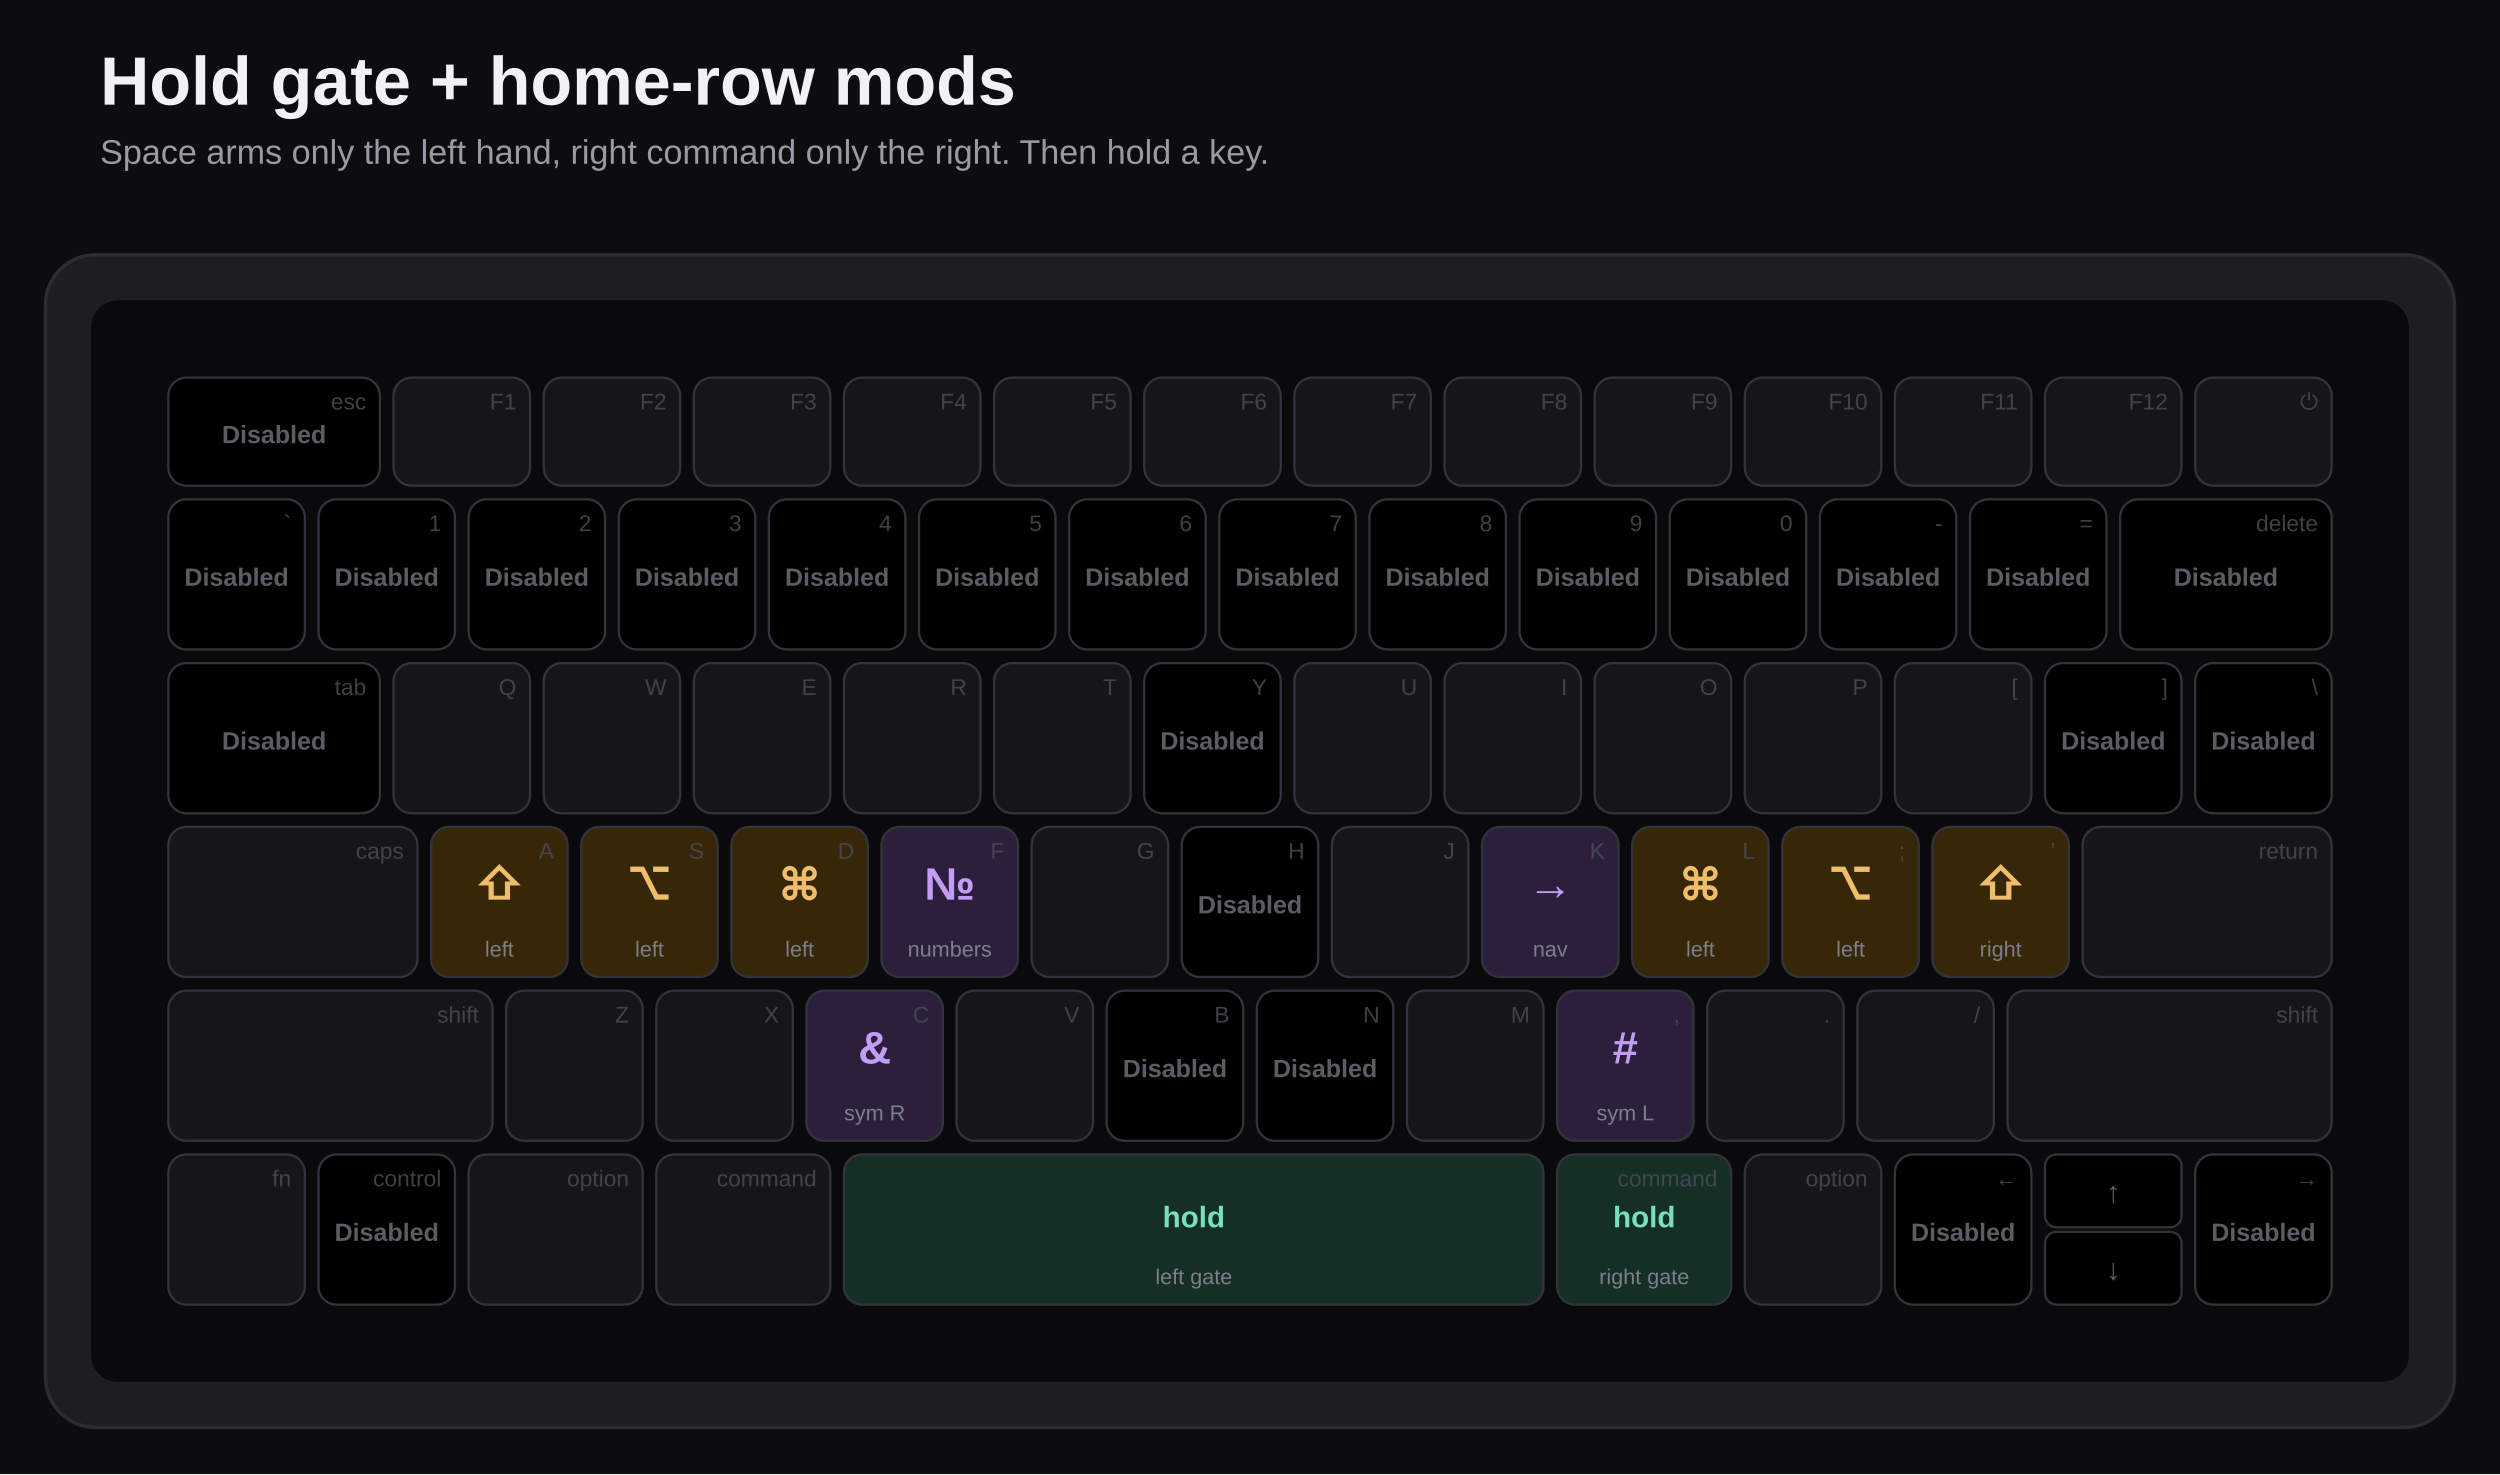
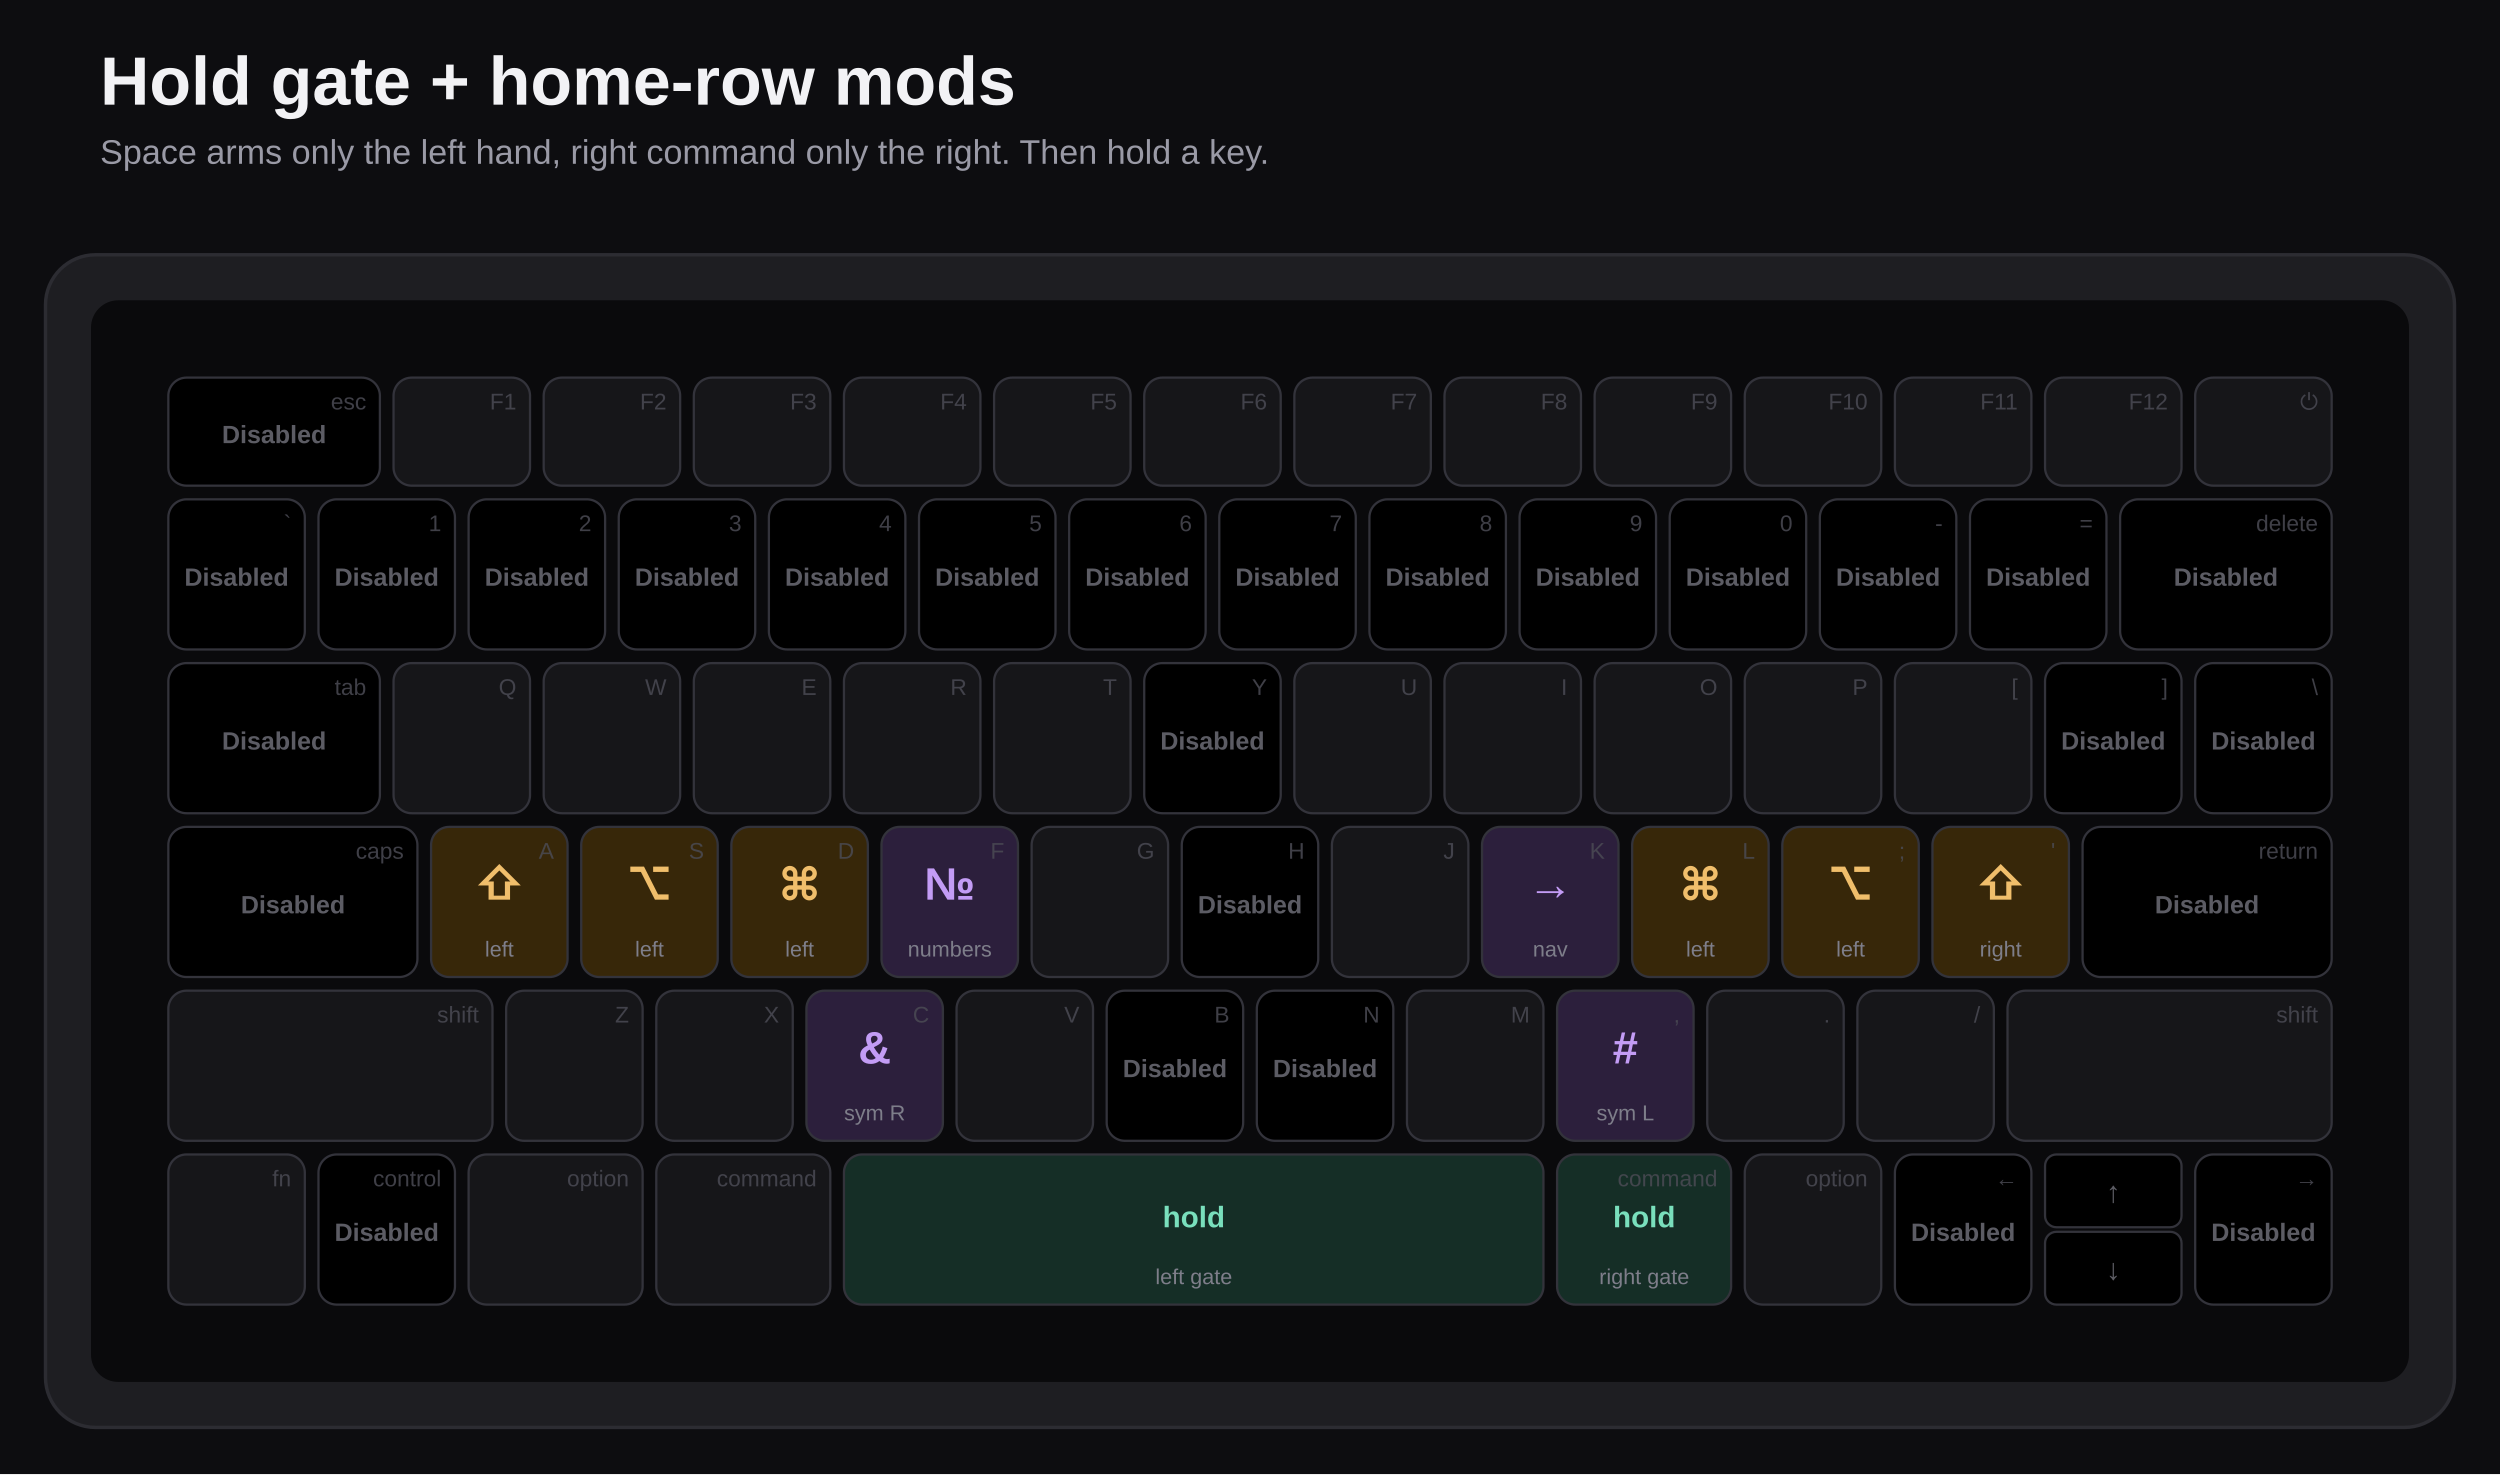
<svg xmlns="http://www.w3.org/2000/svg" width="1099" height="648" viewBox="0 0 1099 648" role="img" aria-label="Hold gate + home-row mods layer of the splitmac">
  <rect width="1099" height="648" fill="#0d0d10" />
  <text x="44.0" y="46.0" fill="#f2f2f5" font-size="30" font-weight="700" text-anchor="start" opacity="1.0" font-family="-apple-system, BlinkMacSystemFont, 'SF Pro Text', 'Helvetica Neue', Arial, sans-serif">Hold gate + home-row mods</text>
  <text x="44.0" y="72.0" fill="#9a9aa6" font-size="15" font-weight="400" text-anchor="start" opacity="1.0" font-family="-apple-system, BlinkMacSystemFont, 'SF Pro Text', 'Helvetica Neue', Arial, sans-serif">Space arms only the left hand, right command only the right. Then hold a key.</text>
  <rect x="20.0" y="112.0" width="1059.0" height="515.5" rx="22" fill="#1e1e22" stroke="#2c2c32" stroke-width="1.5" />
  <rect x="40.0" y="132.0" width="1019.0" height="475.5" rx="12" fill="#0a0a0c" />
  <rect x="74.0" y="166.0" width="93.0" height="47.5" rx="8" fill="#000000" stroke="#33333b" stroke-width="1" />
  <text x="161.0" y="180.0" fill="#4a4a53" font-size="10" font-weight="500" text-anchor="end" opacity="0.85" font-family="-apple-system, BlinkMacSystemFont, 'SF Pro Text', 'Helvetica Neue', Arial, sans-serif">esc</text>
  <text x="120.5" y="194.8" fill="#5c5c64" font-size="11" font-weight="600" text-anchor="middle" opacity="1.0" font-family="-apple-system, BlinkMacSystemFont, 'SF Pro Text', 'Helvetica Neue', Arial, sans-serif">Disabled</text>
  <rect x="173.0" y="166.0" width="60.0" height="47.5" rx="8" fill="#161619" stroke="#33333b" stroke-width="1" />
  <text x="227.0" y="180.0" fill="#4a4a53" font-size="10" font-weight="500" text-anchor="end" opacity="0.85" font-family="-apple-system, BlinkMacSystemFont, 'SF Pro Text', 'Helvetica Neue', Arial, sans-serif">F1</text>
  <rect x="239.0" y="166.0" width="60.0" height="47.5" rx="8" fill="#161619" stroke="#33333b" stroke-width="1" />
  <text x="293.0" y="180.0" fill="#4a4a53" font-size="10" font-weight="500" text-anchor="end" opacity="0.85" font-family="-apple-system, BlinkMacSystemFont, 'SF Pro Text', 'Helvetica Neue', Arial, sans-serif">F2</text>
  <rect x="305.0" y="166.0" width="60.0" height="47.5" rx="8" fill="#161619" stroke="#33333b" stroke-width="1" />
  <text x="359.0" y="180.0" fill="#4a4a53" font-size="10" font-weight="500" text-anchor="end" opacity="0.85" font-family="-apple-system, BlinkMacSystemFont, 'SF Pro Text', 'Helvetica Neue', Arial, sans-serif">F3</text>
  <rect x="371.0" y="166.0" width="60.0" height="47.5" rx="8" fill="#161619" stroke="#33333b" stroke-width="1" />
  <text x="425.0" y="180.0" fill="#4a4a53" font-size="10" font-weight="500" text-anchor="end" opacity="0.85" font-family="-apple-system, BlinkMacSystemFont, 'SF Pro Text', 'Helvetica Neue', Arial, sans-serif">F4</text>
  <rect x="437.0" y="166.0" width="60.0" height="47.5" rx="8" fill="#161619" stroke="#33333b" stroke-width="1" />
  <text x="491.0" y="180.0" fill="#4a4a53" font-size="10" font-weight="500" text-anchor="end" opacity="0.85" font-family="-apple-system, BlinkMacSystemFont, 'SF Pro Text', 'Helvetica Neue', Arial, sans-serif">F5</text>
  <rect x="503.0" y="166.0" width="60.0" height="47.5" rx="8" fill="#161619" stroke="#33333b" stroke-width="1" />
  <text x="557.0" y="180.0" fill="#4a4a53" font-size="10" font-weight="500" text-anchor="end" opacity="0.85" font-family="-apple-system, BlinkMacSystemFont, 'SF Pro Text', 'Helvetica Neue', Arial, sans-serif">F6</text>
  <rect x="569.0" y="166.0" width="60.0" height="47.5" rx="8" fill="#161619" stroke="#33333b" stroke-width="1" />
  <text x="623.0" y="180.0" fill="#4a4a53" font-size="10" font-weight="500" text-anchor="end" opacity="0.85" font-family="-apple-system, BlinkMacSystemFont, 'SF Pro Text', 'Helvetica Neue', Arial, sans-serif">F7</text>
  <rect x="635.0" y="166.0" width="60.0" height="47.5" rx="8" fill="#161619" stroke="#33333b" stroke-width="1" />
  <text x="689.0" y="180.0" fill="#4a4a53" font-size="10" font-weight="500" text-anchor="end" opacity="0.85" font-family="-apple-system, BlinkMacSystemFont, 'SF Pro Text', 'Helvetica Neue', Arial, sans-serif">F8</text>
  <rect x="701.0" y="166.0" width="60.0" height="47.5" rx="8" fill="#161619" stroke="#33333b" stroke-width="1" />
  <text x="755.0" y="180.0" fill="#4a4a53" font-size="10" font-weight="500" text-anchor="end" opacity="0.85" font-family="-apple-system, BlinkMacSystemFont, 'SF Pro Text', 'Helvetica Neue', Arial, sans-serif">F9</text>
  <rect x="767.0" y="166.0" width="60.0" height="47.5" rx="8" fill="#161619" stroke="#33333b" stroke-width="1" />
  <text x="821.0" y="180.0" fill="#4a4a53" font-size="10" font-weight="500" text-anchor="end" opacity="0.85" font-family="-apple-system, BlinkMacSystemFont, 'SF Pro Text', 'Helvetica Neue', Arial, sans-serif">F10</text>
  <rect x="833.0" y="166.0" width="60.0" height="47.5" rx="8" fill="#161619" stroke="#33333b" stroke-width="1" />
  <text x="887.0" y="180.0" fill="#4a4a53" font-size="10" font-weight="500" text-anchor="end" opacity="0.85" font-family="-apple-system, BlinkMacSystemFont, 'SF Pro Text', 'Helvetica Neue', Arial, sans-serif">F11</text>
  <rect x="899.0" y="166.0" width="60.0" height="47.5" rx="8" fill="#161619" stroke="#33333b" stroke-width="1" />
  <text x="953.0" y="180.0" fill="#4a4a53" font-size="10" font-weight="500" text-anchor="end" opacity="0.85" font-family="-apple-system, BlinkMacSystemFont, 'SF Pro Text', 'Helvetica Neue', Arial, sans-serif">F12</text>
  <rect x="965.0" y="166.0" width="60.0" height="47.5" rx="8" fill="#161619" stroke="#33333b" stroke-width="1" />
  <text x="1019.0" y="180.0" fill="#4a4a53" font-size="10" font-weight="500" text-anchor="end" opacity="0.85" font-family="-apple-system, BlinkMacSystemFont, 'SF Pro Text', 'Helvetica Neue', Arial, sans-serif">⏻</text>
  <rect x="74.0" y="219.5" width="60.0" height="66.0" rx="8" fill="#000000" stroke="#33333b" stroke-width="1" />
  <text x="128.0" y="233.5" fill="#4a4a53" font-size="10" font-weight="500" text-anchor="end" opacity="0.85" font-family="-apple-system, BlinkMacSystemFont, 'SF Pro Text', 'Helvetica Neue', Arial, sans-serif">`</text>
  <text x="104.0" y="257.5" fill="#5c5c64" font-size="11" font-weight="600" text-anchor="middle" opacity="1.0" font-family="-apple-system, BlinkMacSystemFont, 'SF Pro Text', 'Helvetica Neue', Arial, sans-serif">Disabled</text>
  <rect x="140.0" y="219.5" width="60.0" height="66.0" rx="8" fill="#000000" stroke="#33333b" stroke-width="1" />
  <text x="194.0" y="233.5" fill="#4a4a53" font-size="10" font-weight="500" text-anchor="end" opacity="0.85" font-family="-apple-system, BlinkMacSystemFont, 'SF Pro Text', 'Helvetica Neue', Arial, sans-serif">1</text>
  <text x="170.0" y="257.5" fill="#5c5c64" font-size="11" font-weight="600" text-anchor="middle" opacity="1.0" font-family="-apple-system, BlinkMacSystemFont, 'SF Pro Text', 'Helvetica Neue', Arial, sans-serif">Disabled</text>
  <rect x="206.0" y="219.5" width="60.0" height="66.0" rx="8" fill="#000000" stroke="#33333b" stroke-width="1" />
  <text x="260.0" y="233.5" fill="#4a4a53" font-size="10" font-weight="500" text-anchor="end" opacity="0.85" font-family="-apple-system, BlinkMacSystemFont, 'SF Pro Text', 'Helvetica Neue', Arial, sans-serif">2</text>
  <text x="236.0" y="257.5" fill="#5c5c64" font-size="11" font-weight="600" text-anchor="middle" opacity="1.0" font-family="-apple-system, BlinkMacSystemFont, 'SF Pro Text', 'Helvetica Neue', Arial, sans-serif">Disabled</text>
  <rect x="272.0" y="219.5" width="60.0" height="66.0" rx="8" fill="#000000" stroke="#33333b" stroke-width="1" />
  <text x="326.0" y="233.5" fill="#4a4a53" font-size="10" font-weight="500" text-anchor="end" opacity="0.85" font-family="-apple-system, BlinkMacSystemFont, 'SF Pro Text', 'Helvetica Neue', Arial, sans-serif">3</text>
  <text x="302.0" y="257.5" fill="#5c5c64" font-size="11" font-weight="600" text-anchor="middle" opacity="1.0" font-family="-apple-system, BlinkMacSystemFont, 'SF Pro Text', 'Helvetica Neue', Arial, sans-serif">Disabled</text>
  <rect x="338.0" y="219.5" width="60.0" height="66.0" rx="8" fill="#000000" stroke="#33333b" stroke-width="1" />
  <text x="392.0" y="233.5" fill="#4a4a53" font-size="10" font-weight="500" text-anchor="end" opacity="0.85" font-family="-apple-system, BlinkMacSystemFont, 'SF Pro Text', 'Helvetica Neue', Arial, sans-serif">4</text>
  <text x="368.0" y="257.5" fill="#5c5c64" font-size="11" font-weight="600" text-anchor="middle" opacity="1.0" font-family="-apple-system, BlinkMacSystemFont, 'SF Pro Text', 'Helvetica Neue', Arial, sans-serif">Disabled</text>
  <rect x="404.0" y="219.5" width="60.0" height="66.0" rx="8" fill="#000000" stroke="#33333b" stroke-width="1" />
  <text x="458.0" y="233.5" fill="#4a4a53" font-size="10" font-weight="500" text-anchor="end" opacity="0.85" font-family="-apple-system, BlinkMacSystemFont, 'SF Pro Text', 'Helvetica Neue', Arial, sans-serif">5</text>
  <text x="434.0" y="257.5" fill="#5c5c64" font-size="11" font-weight="600" text-anchor="middle" opacity="1.0" font-family="-apple-system, BlinkMacSystemFont, 'SF Pro Text', 'Helvetica Neue', Arial, sans-serif">Disabled</text>
  <rect x="470.0" y="219.5" width="60.0" height="66.0" rx="8" fill="#000000" stroke="#33333b" stroke-width="1" />
  <text x="524.0" y="233.5" fill="#4a4a53" font-size="10" font-weight="500" text-anchor="end" opacity="0.85" font-family="-apple-system, BlinkMacSystemFont, 'SF Pro Text', 'Helvetica Neue', Arial, sans-serif">6</text>
  <text x="500.0" y="257.5" fill="#5c5c64" font-size="11" font-weight="600" text-anchor="middle" opacity="1.0" font-family="-apple-system, BlinkMacSystemFont, 'SF Pro Text', 'Helvetica Neue', Arial, sans-serif">Disabled</text>
  <rect x="536.0" y="219.5" width="60.0" height="66.0" rx="8" fill="#000000" stroke="#33333b" stroke-width="1" />
  <text x="590.0" y="233.5" fill="#4a4a53" font-size="10" font-weight="500" text-anchor="end" opacity="0.85" font-family="-apple-system, BlinkMacSystemFont, 'SF Pro Text', 'Helvetica Neue', Arial, sans-serif">7</text>
  <text x="566.0" y="257.5" fill="#5c5c64" font-size="11" font-weight="600" text-anchor="middle" opacity="1.0" font-family="-apple-system, BlinkMacSystemFont, 'SF Pro Text', 'Helvetica Neue', Arial, sans-serif">Disabled</text>
  <rect x="602.0" y="219.5" width="60.0" height="66.0" rx="8" fill="#000000" stroke="#33333b" stroke-width="1" />
  <text x="656.0" y="233.5" fill="#4a4a53" font-size="10" font-weight="500" text-anchor="end" opacity="0.85" font-family="-apple-system, BlinkMacSystemFont, 'SF Pro Text', 'Helvetica Neue', Arial, sans-serif">8</text>
  <text x="632.0" y="257.5" fill="#5c5c64" font-size="11" font-weight="600" text-anchor="middle" opacity="1.0" font-family="-apple-system, BlinkMacSystemFont, 'SF Pro Text', 'Helvetica Neue', Arial, sans-serif">Disabled</text>
  <rect x="668.0" y="219.5" width="60.0" height="66.0" rx="8" fill="#000000" stroke="#33333b" stroke-width="1" />
  <text x="722.0" y="233.5" fill="#4a4a53" font-size="10" font-weight="500" text-anchor="end" opacity="0.85" font-family="-apple-system, BlinkMacSystemFont, 'SF Pro Text', 'Helvetica Neue', Arial, sans-serif">9</text>
  <text x="698.0" y="257.5" fill="#5c5c64" font-size="11" font-weight="600" text-anchor="middle" opacity="1.0" font-family="-apple-system, BlinkMacSystemFont, 'SF Pro Text', 'Helvetica Neue', Arial, sans-serif">Disabled</text>
  <rect x="734.0" y="219.5" width="60.0" height="66.0" rx="8" fill="#000000" stroke="#33333b" stroke-width="1" />
  <text x="788.0" y="233.5" fill="#4a4a53" font-size="10" font-weight="500" text-anchor="end" opacity="0.85" font-family="-apple-system, BlinkMacSystemFont, 'SF Pro Text', 'Helvetica Neue', Arial, sans-serif">0</text>
  <text x="764.0" y="257.5" fill="#5c5c64" font-size="11" font-weight="600" text-anchor="middle" opacity="1.0" font-family="-apple-system, BlinkMacSystemFont, 'SF Pro Text', 'Helvetica Neue', Arial, sans-serif">Disabled</text>
  <rect x="800.0" y="219.5" width="60.0" height="66.0" rx="8" fill="#000000" stroke="#33333b" stroke-width="1" />
  <text x="854.0" y="233.5" fill="#4a4a53" font-size="10" font-weight="500" text-anchor="end" opacity="0.85" font-family="-apple-system, BlinkMacSystemFont, 'SF Pro Text', 'Helvetica Neue', Arial, sans-serif">-</text>
  <text x="830.0" y="257.5" fill="#5c5c64" font-size="11" font-weight="600" text-anchor="middle" opacity="1.0" font-family="-apple-system, BlinkMacSystemFont, 'SF Pro Text', 'Helvetica Neue', Arial, sans-serif">Disabled</text>
  <rect x="866.0" y="219.5" width="60.0" height="66.0" rx="8" fill="#000000" stroke="#33333b" stroke-width="1" />
  <text x="920.0" y="233.5" fill="#4a4a53" font-size="10" font-weight="500" text-anchor="end" opacity="0.85" font-family="-apple-system, BlinkMacSystemFont, 'SF Pro Text', 'Helvetica Neue', Arial, sans-serif">=</text>
  <text x="896.0" y="257.5" fill="#5c5c64" font-size="11" font-weight="600" text-anchor="middle" opacity="1.0" font-family="-apple-system, BlinkMacSystemFont, 'SF Pro Text', 'Helvetica Neue', Arial, sans-serif">Disabled</text>
  <rect x="932.0" y="219.5" width="93.0" height="66.0" rx="8" fill="#000000" stroke="#33333b" stroke-width="1" />
  <text x="1019.0" y="233.5" fill="#4a4a53" font-size="10" font-weight="500" text-anchor="end" opacity="0.85" font-family="-apple-system, BlinkMacSystemFont, 'SF Pro Text', 'Helvetica Neue', Arial, sans-serif">delete</text>
  <text x="978.5" y="257.5" fill="#5c5c64" font-size="11" font-weight="600" text-anchor="middle" opacity="1.0" font-family="-apple-system, BlinkMacSystemFont, 'SF Pro Text', 'Helvetica Neue', Arial, sans-serif">Disabled</text>
  <rect x="74.0" y="291.5" width="93.0" height="66.0" rx="8" fill="#000000" stroke="#33333b" stroke-width="1" />
  <text x="161.0" y="305.5" fill="#4a4a53" font-size="10" font-weight="500" text-anchor="end" opacity="0.85" font-family="-apple-system, BlinkMacSystemFont, 'SF Pro Text', 'Helvetica Neue', Arial, sans-serif">tab</text>
  <text x="120.5" y="329.5" fill="#5c5c64" font-size="11" font-weight="600" text-anchor="middle" opacity="1.0" font-family="-apple-system, BlinkMacSystemFont, 'SF Pro Text', 'Helvetica Neue', Arial, sans-serif">Disabled</text>
  <rect x="173.0" y="291.5" width="60.0" height="66.0" rx="8" fill="#161619" stroke="#33333b" stroke-width="1" />
  <text x="227.0" y="305.5" fill="#4a4a53" font-size="10" font-weight="500" text-anchor="end" opacity="0.85" font-family="-apple-system, BlinkMacSystemFont, 'SF Pro Text', 'Helvetica Neue', Arial, sans-serif">Q</text>
  <rect x="239.0" y="291.5" width="60.0" height="66.0" rx="8" fill="#161619" stroke="#33333b" stroke-width="1" />
  <text x="293.0" y="305.5" fill="#4a4a53" font-size="10" font-weight="500" text-anchor="end" opacity="0.85" font-family="-apple-system, BlinkMacSystemFont, 'SF Pro Text', 'Helvetica Neue', Arial, sans-serif">W</text>
  <rect x="305.0" y="291.5" width="60.0" height="66.0" rx="8" fill="#161619" stroke="#33333b" stroke-width="1" />
  <text x="359.0" y="305.5" fill="#4a4a53" font-size="10" font-weight="500" text-anchor="end" opacity="0.85" font-family="-apple-system, BlinkMacSystemFont, 'SF Pro Text', 'Helvetica Neue', Arial, sans-serif">E</text>
  <rect x="371.0" y="291.5" width="60.0" height="66.0" rx="8" fill="#161619" stroke="#33333b" stroke-width="1" />
  <text x="425.0" y="305.5" fill="#4a4a53" font-size="10" font-weight="500" text-anchor="end" opacity="0.85" font-family="-apple-system, BlinkMacSystemFont, 'SF Pro Text', 'Helvetica Neue', Arial, sans-serif">R</text>
  <rect x="437.0" y="291.5" width="60.0" height="66.0" rx="8" fill="#161619" stroke="#33333b" stroke-width="1" />
  <text x="491.0" y="305.5" fill="#4a4a53" font-size="10" font-weight="500" text-anchor="end" opacity="0.85" font-family="-apple-system, BlinkMacSystemFont, 'SF Pro Text', 'Helvetica Neue', Arial, sans-serif">T</text>
  <rect x="503.0" y="291.5" width="60.0" height="66.0" rx="8" fill="#000000" stroke="#33333b" stroke-width="1" />
  <text x="557.0" y="305.5" fill="#4a4a53" font-size="10" font-weight="500" text-anchor="end" opacity="0.85" font-family="-apple-system, BlinkMacSystemFont, 'SF Pro Text', 'Helvetica Neue', Arial, sans-serif">Y</text>
  <text x="533.0" y="329.5" fill="#5c5c64" font-size="11" font-weight="600" text-anchor="middle" opacity="1.0" font-family="-apple-system, BlinkMacSystemFont, 'SF Pro Text', 'Helvetica Neue', Arial, sans-serif">Disabled</text>
  <rect x="569.0" y="291.5" width="60.0" height="66.0" rx="8" fill="#161619" stroke="#33333b" stroke-width="1" />
  <text x="623.0" y="305.5" fill="#4a4a53" font-size="10" font-weight="500" text-anchor="end" opacity="0.85" font-family="-apple-system, BlinkMacSystemFont, 'SF Pro Text', 'Helvetica Neue', Arial, sans-serif">U</text>
  <rect x="635.0" y="291.5" width="60.0" height="66.0" rx="8" fill="#161619" stroke="#33333b" stroke-width="1" />
  <text x="689.0" y="305.5" fill="#4a4a53" font-size="10" font-weight="500" text-anchor="end" opacity="0.85" font-family="-apple-system, BlinkMacSystemFont, 'SF Pro Text', 'Helvetica Neue', Arial, sans-serif">I</text>
  <rect x="701.0" y="291.5" width="60.0" height="66.0" rx="8" fill="#161619" stroke="#33333b" stroke-width="1" />
  <text x="755.0" y="305.5" fill="#4a4a53" font-size="10" font-weight="500" text-anchor="end" opacity="0.85" font-family="-apple-system, BlinkMacSystemFont, 'SF Pro Text', 'Helvetica Neue', Arial, sans-serif">O</text>
  <rect x="767.0" y="291.5" width="60.0" height="66.0" rx="8" fill="#161619" stroke="#33333b" stroke-width="1" />
  <text x="821.0" y="305.5" fill="#4a4a53" font-size="10" font-weight="500" text-anchor="end" opacity="0.85" font-family="-apple-system, BlinkMacSystemFont, 'SF Pro Text', 'Helvetica Neue', Arial, sans-serif">P</text>
  <rect x="833.0" y="291.5" width="60.0" height="66.0" rx="8" fill="#161619" stroke="#33333b" stroke-width="1" />
  <text x="887.0" y="305.5" fill="#4a4a53" font-size="10" font-weight="500" text-anchor="end" opacity="0.85" font-family="-apple-system, BlinkMacSystemFont, 'SF Pro Text', 'Helvetica Neue', Arial, sans-serif">[</text>
  <rect x="899.0" y="291.5" width="60.0" height="66.0" rx="8" fill="#000000" stroke="#33333b" stroke-width="1" />
  <text x="953.0" y="305.5" fill="#4a4a53" font-size="10" font-weight="500" text-anchor="end" opacity="0.85" font-family="-apple-system, BlinkMacSystemFont, 'SF Pro Text', 'Helvetica Neue', Arial, sans-serif">]</text>
  <text x="929.0" y="329.5" fill="#5c5c64" font-size="11" font-weight="600" text-anchor="middle" opacity="1.0" font-family="-apple-system, BlinkMacSystemFont, 'SF Pro Text', 'Helvetica Neue', Arial, sans-serif">Disabled</text>
  <rect x="965.0" y="291.5" width="60.0" height="66.0" rx="8" fill="#000000" stroke="#33333b" stroke-width="1" />
  <text x="1019.0" y="305.5" fill="#4a4a53" font-size="10" font-weight="500" text-anchor="end" opacity="0.85" font-family="-apple-system, BlinkMacSystemFont, 'SF Pro Text', 'Helvetica Neue', Arial, sans-serif">\</text>
  <text x="995.0" y="329.5" fill="#5c5c64" font-size="11" font-weight="600" text-anchor="middle" opacity="1.0" font-family="-apple-system, BlinkMacSystemFont, 'SF Pro Text', 'Helvetica Neue', Arial, sans-serif">Disabled</text>
-   <rect x="74.0" y="363.5" width="109.5" height="66.0" rx="8" fill="#161619" stroke="#33333b" stroke-width="1" />
+   <rect x="74.0" y="363.5" width="109.5" height="66.0" rx="8" fill="#000000" stroke="#33333b" stroke-width="1" />
  <text x="177.5" y="377.5" fill="#4a4a53" font-size="10" font-weight="500" text-anchor="end" opacity="0.85" font-family="-apple-system, BlinkMacSystemFont, 'SF Pro Text', 'Helvetica Neue', Arial, sans-serif">caps</text>
+   <text x="128.8" y="401.5" fill="#5c5c64" font-size="11" font-weight="600" text-anchor="middle" opacity="1.0" font-family="-apple-system, BlinkMacSystemFont, 'SF Pro Text', 'Helvetica Neue', Arial, sans-serif">Disabled</text>
  <rect x="189.5" y="363.5" width="60.0" height="66.0" rx="8" fill="#372709" stroke="#33333b" stroke-width="1" />
  <text x="243.5" y="377.5" fill="#4a4a53" font-size="10" font-weight="500" text-anchor="end" opacity="0.85" font-family="-apple-system, BlinkMacSystemFont, 'SF Pro Text', 'Helvetica Neue', Arial, sans-serif">A</text>
  <text x="219.5" y="395.5" fill="#f0be6b" font-size="20" font-weight="700" text-anchor="middle" opacity="1.0" font-family="-apple-system, BlinkMacSystemFont, 'SF Pro Text', 'Helvetica Neue', Arial, sans-serif">⇧</text>
  <text x="219.5" y="420.5" fill="#7e7e8a" font-size="9.5" font-weight="500" text-anchor="middle" opacity="1.0" font-family="-apple-system, BlinkMacSystemFont, 'SF Pro Text', 'Helvetica Neue', Arial, sans-serif">left</text>
  <rect x="255.5" y="363.5" width="60.0" height="66.0" rx="8" fill="#372709" stroke="#33333b" stroke-width="1" />
  <text x="309.5" y="377.5" fill="#4a4a53" font-size="10" font-weight="500" text-anchor="end" opacity="0.85" font-family="-apple-system, BlinkMacSystemFont, 'SF Pro Text', 'Helvetica Neue', Arial, sans-serif">S</text>
  <text x="285.5" y="395.5" fill="#f0be6b" font-size="20" font-weight="700" text-anchor="middle" opacity="1.0" font-family="-apple-system, BlinkMacSystemFont, 'SF Pro Text', 'Helvetica Neue', Arial, sans-serif">⌥</text>
  <text x="285.5" y="420.5" fill="#7e7e8a" font-size="9.5" font-weight="500" text-anchor="middle" opacity="1.0" font-family="-apple-system, BlinkMacSystemFont, 'SF Pro Text', 'Helvetica Neue', Arial, sans-serif">left</text>
  <rect x="321.5" y="363.5" width="60.0" height="66.0" rx="8" fill="#372709" stroke="#33333b" stroke-width="1" />
  <text x="375.5" y="377.5" fill="#4a4a53" font-size="10" font-weight="500" text-anchor="end" opacity="0.85" font-family="-apple-system, BlinkMacSystemFont, 'SF Pro Text', 'Helvetica Neue', Arial, sans-serif">D</text>
  <text x="351.5" y="395.5" fill="#f0be6b" font-size="20" font-weight="700" text-anchor="middle" opacity="1.0" font-family="-apple-system, BlinkMacSystemFont, 'SF Pro Text', 'Helvetica Neue', Arial, sans-serif">⌘</text>
  <text x="351.5" y="420.5" fill="#7e7e8a" font-size="9.5" font-weight="500" text-anchor="middle" opacity="1.0" font-family="-apple-system, BlinkMacSystemFont, 'SF Pro Text', 'Helvetica Neue', Arial, sans-serif">left</text>
  <rect x="387.5" y="363.5" width="60.0" height="66.0" rx="8" fill="#2c1f3c" stroke="#33333b" stroke-width="1" />
  <text x="441.5" y="377.5" fill="#4a4a53" font-size="10" font-weight="500" text-anchor="end" opacity="0.85" font-family="-apple-system, BlinkMacSystemFont, 'SF Pro Text', 'Helvetica Neue', Arial, sans-serif">F</text>
  <text x="417.5" y="395.5" fill="#c39cf5" font-size="20" font-weight="700" text-anchor="middle" opacity="1.0" font-family="-apple-system, BlinkMacSystemFont, 'SF Pro Text', 'Helvetica Neue', Arial, sans-serif">№</text>
  <text x="417.5" y="420.5" fill="#7e7e8a" font-size="9.5" font-weight="500" text-anchor="middle" opacity="1.0" font-family="-apple-system, BlinkMacSystemFont, 'SF Pro Text', 'Helvetica Neue', Arial, sans-serif">numbers</text>
  <rect x="453.5" y="363.5" width="60.0" height="66.0" rx="8" fill="#161619" stroke="#33333b" stroke-width="1" />
  <text x="507.5" y="377.5" fill="#4a4a53" font-size="10" font-weight="500" text-anchor="end" opacity="0.85" font-family="-apple-system, BlinkMacSystemFont, 'SF Pro Text', 'Helvetica Neue', Arial, sans-serif">G</text>
  <rect x="519.5" y="363.5" width="60.0" height="66.0" rx="8" fill="#000000" stroke="#33333b" stroke-width="1" />
  <text x="573.5" y="377.5" fill="#4a4a53" font-size="10" font-weight="500" text-anchor="end" opacity="0.85" font-family="-apple-system, BlinkMacSystemFont, 'SF Pro Text', 'Helvetica Neue', Arial, sans-serif">H</text>
  <text x="549.5" y="401.5" fill="#5c5c64" font-size="11" font-weight="600" text-anchor="middle" opacity="1.0" font-family="-apple-system, BlinkMacSystemFont, 'SF Pro Text', 'Helvetica Neue', Arial, sans-serif">Disabled</text>
  <rect x="585.5" y="363.5" width="60.0" height="66.0" rx="8" fill="#161619" stroke="#33333b" stroke-width="1" />
  <text x="639.5" y="377.5" fill="#4a4a53" font-size="10" font-weight="500" text-anchor="end" opacity="0.85" font-family="-apple-system, BlinkMacSystemFont, 'SF Pro Text', 'Helvetica Neue', Arial, sans-serif">J</text>
  <rect x="651.5" y="363.5" width="60.0" height="66.0" rx="8" fill="#2c1f3c" stroke="#33333b" stroke-width="1" />
  <text x="705.5" y="377.5" fill="#4a4a53" font-size="10" font-weight="500" text-anchor="end" opacity="0.85" font-family="-apple-system, BlinkMacSystemFont, 'SF Pro Text', 'Helvetica Neue', Arial, sans-serif">K</text>
  <text x="681.5" y="395.5" fill="#c39cf5" font-size="20" font-weight="700" text-anchor="middle" opacity="1.0" font-family="-apple-system, BlinkMacSystemFont, 'SF Pro Text', 'Helvetica Neue', Arial, sans-serif">→</text>
  <text x="681.5" y="420.5" fill="#7e7e8a" font-size="9.5" font-weight="500" text-anchor="middle" opacity="1.0" font-family="-apple-system, BlinkMacSystemFont, 'SF Pro Text', 'Helvetica Neue', Arial, sans-serif">nav</text>
  <rect x="717.5" y="363.5" width="60.0" height="66.0" rx="8" fill="#372709" stroke="#33333b" stroke-width="1" />
  <text x="771.5" y="377.5" fill="#4a4a53" font-size="10" font-weight="500" text-anchor="end" opacity="0.85" font-family="-apple-system, BlinkMacSystemFont, 'SF Pro Text', 'Helvetica Neue', Arial, sans-serif">L</text>
  <text x="747.5" y="395.5" fill="#f0be6b" font-size="20" font-weight="700" text-anchor="middle" opacity="1.0" font-family="-apple-system, BlinkMacSystemFont, 'SF Pro Text', 'Helvetica Neue', Arial, sans-serif">⌘</text>
  <text x="747.5" y="420.5" fill="#7e7e8a" font-size="9.5" font-weight="500" text-anchor="middle" opacity="1.0" font-family="-apple-system, BlinkMacSystemFont, 'SF Pro Text', 'Helvetica Neue', Arial, sans-serif">left</text>
  <rect x="783.5" y="363.5" width="60.0" height="66.0" rx="8" fill="#372709" stroke="#33333b" stroke-width="1" />
  <text x="837.5" y="377.5" fill="#4a4a53" font-size="10" font-weight="500" text-anchor="end" opacity="0.85" font-family="-apple-system, BlinkMacSystemFont, 'SF Pro Text', 'Helvetica Neue', Arial, sans-serif">;</text>
  <text x="813.5" y="395.5" fill="#f0be6b" font-size="20" font-weight="700" text-anchor="middle" opacity="1.0" font-family="-apple-system, BlinkMacSystemFont, 'SF Pro Text', 'Helvetica Neue', Arial, sans-serif">⌥</text>
  <text x="813.5" y="420.5" fill="#7e7e8a" font-size="9.5" font-weight="500" text-anchor="middle" opacity="1.0" font-family="-apple-system, BlinkMacSystemFont, 'SF Pro Text', 'Helvetica Neue', Arial, sans-serif">left</text>
  <rect x="849.5" y="363.5" width="60.0" height="66.0" rx="8" fill="#372709" stroke="#33333b" stroke-width="1" />
  <text x="903.5" y="377.5" fill="#4a4a53" font-size="10" font-weight="500" text-anchor="end" opacity="0.85" font-family="-apple-system, BlinkMacSystemFont, 'SF Pro Text', 'Helvetica Neue', Arial, sans-serif">'</text>
  <text x="879.5" y="395.5" fill="#f0be6b" font-size="20" font-weight="700" text-anchor="middle" opacity="1.0" font-family="-apple-system, BlinkMacSystemFont, 'SF Pro Text', 'Helvetica Neue', Arial, sans-serif">⇧</text>
  <text x="879.5" y="420.5" fill="#7e7e8a" font-size="9.5" font-weight="500" text-anchor="middle" opacity="1.0" font-family="-apple-system, BlinkMacSystemFont, 'SF Pro Text', 'Helvetica Neue', Arial, sans-serif">right</text>
-   <rect x="915.5" y="363.5" width="109.5" height="66.0" rx="8" fill="#161619" stroke="#33333b" stroke-width="1" />
+   <rect x="915.5" y="363.5" width="109.5" height="66.0" rx="8" fill="#000000" stroke="#33333b" stroke-width="1" />
  <text x="1019.0" y="377.5" fill="#4a4a53" font-size="10" font-weight="500" text-anchor="end" opacity="0.85" font-family="-apple-system, BlinkMacSystemFont, 'SF Pro Text', 'Helvetica Neue', Arial, sans-serif">return</text>
+   <text x="970.2" y="401.5" fill="#5c5c64" font-size="11" font-weight="600" text-anchor="middle" opacity="1.0" font-family="-apple-system, BlinkMacSystemFont, 'SF Pro Text', 'Helvetica Neue', Arial, sans-serif">Disabled</text>
  <rect x="74.0" y="435.5" width="142.5" height="66.0" rx="8" fill="#161619" stroke="#33333b" stroke-width="1" />
  <text x="210.5" y="449.5" fill="#4a4a53" font-size="10" font-weight="500" text-anchor="end" opacity="0.85" font-family="-apple-system, BlinkMacSystemFont, 'SF Pro Text', 'Helvetica Neue', Arial, sans-serif">shift</text>
  <rect x="222.5" y="435.5" width="60.0" height="66.0" rx="8" fill="#161619" stroke="#33333b" stroke-width="1" />
  <text x="276.5" y="449.5" fill="#4a4a53" font-size="10" font-weight="500" text-anchor="end" opacity="0.85" font-family="-apple-system, BlinkMacSystemFont, 'SF Pro Text', 'Helvetica Neue', Arial, sans-serif">Z</text>
  <rect x="288.5" y="435.5" width="60.0" height="66.0" rx="8" fill="#161619" stroke="#33333b" stroke-width="1" />
  <text x="342.5" y="449.5" fill="#4a4a53" font-size="10" font-weight="500" text-anchor="end" opacity="0.85" font-family="-apple-system, BlinkMacSystemFont, 'SF Pro Text', 'Helvetica Neue', Arial, sans-serif">X</text>
  <rect x="354.5" y="435.5" width="60.0" height="66.0" rx="8" fill="#2c1f3c" stroke="#33333b" stroke-width="1" />
  <text x="408.5" y="449.5" fill="#4a4a53" font-size="10" font-weight="500" text-anchor="end" opacity="0.85" font-family="-apple-system, BlinkMacSystemFont, 'SF Pro Text', 'Helvetica Neue', Arial, sans-serif">C</text>
  <text x="384.5" y="467.5" fill="#c39cf5" font-size="20" font-weight="700" text-anchor="middle" opacity="1.0" font-family="-apple-system, BlinkMacSystemFont, 'SF Pro Text', 'Helvetica Neue', Arial, sans-serif">&amp;</text>
  <text x="384.5" y="492.5" fill="#7e7e8a" font-size="9.5" font-weight="500" text-anchor="middle" opacity="1.0" font-family="-apple-system, BlinkMacSystemFont, 'SF Pro Text', 'Helvetica Neue', Arial, sans-serif">sym R</text>
  <rect x="420.5" y="435.5" width="60.0" height="66.0" rx="8" fill="#161619" stroke="#33333b" stroke-width="1" />
  <text x="474.5" y="449.5" fill="#4a4a53" font-size="10" font-weight="500" text-anchor="end" opacity="0.85" font-family="-apple-system, BlinkMacSystemFont, 'SF Pro Text', 'Helvetica Neue', Arial, sans-serif">V</text>
  <rect x="486.5" y="435.5" width="60.0" height="66.0" rx="8" fill="#000000" stroke="#33333b" stroke-width="1" />
  <text x="540.5" y="449.5" fill="#4a4a53" font-size="10" font-weight="500" text-anchor="end" opacity="0.85" font-family="-apple-system, BlinkMacSystemFont, 'SF Pro Text', 'Helvetica Neue', Arial, sans-serif">B</text>
  <text x="516.5" y="473.5" fill="#5c5c64" font-size="11" font-weight="600" text-anchor="middle" opacity="1.0" font-family="-apple-system, BlinkMacSystemFont, 'SF Pro Text', 'Helvetica Neue', Arial, sans-serif">Disabled</text>
  <rect x="552.5" y="435.5" width="60.0" height="66.0" rx="8" fill="#000000" stroke="#33333b" stroke-width="1" />
  <text x="606.5" y="449.5" fill="#4a4a53" font-size="10" font-weight="500" text-anchor="end" opacity="0.85" font-family="-apple-system, BlinkMacSystemFont, 'SF Pro Text', 'Helvetica Neue', Arial, sans-serif">N</text>
  <text x="582.5" y="473.5" fill="#5c5c64" font-size="11" font-weight="600" text-anchor="middle" opacity="1.0" font-family="-apple-system, BlinkMacSystemFont, 'SF Pro Text', 'Helvetica Neue', Arial, sans-serif">Disabled</text>
  <rect x="618.5" y="435.5" width="60.0" height="66.0" rx="8" fill="#161619" stroke="#33333b" stroke-width="1" />
  <text x="672.5" y="449.5" fill="#4a4a53" font-size="10" font-weight="500" text-anchor="end" opacity="0.85" font-family="-apple-system, BlinkMacSystemFont, 'SF Pro Text', 'Helvetica Neue', Arial, sans-serif">M</text>
  <rect x="684.5" y="435.5" width="60.0" height="66.0" rx="8" fill="#2c1f3c" stroke="#33333b" stroke-width="1" />
  <text x="738.5" y="449.5" fill="#4a4a53" font-size="10" font-weight="500" text-anchor="end" opacity="0.85" font-family="-apple-system, BlinkMacSystemFont, 'SF Pro Text', 'Helvetica Neue', Arial, sans-serif">,</text>
  <text x="714.5" y="467.5" fill="#c39cf5" font-size="20" font-weight="700" text-anchor="middle" opacity="1.0" font-family="-apple-system, BlinkMacSystemFont, 'SF Pro Text', 'Helvetica Neue', Arial, sans-serif">#</text>
  <text x="714.5" y="492.5" fill="#7e7e8a" font-size="9.5" font-weight="500" text-anchor="middle" opacity="1.0" font-family="-apple-system, BlinkMacSystemFont, 'SF Pro Text', 'Helvetica Neue', Arial, sans-serif">sym L</text>
  <rect x="750.5" y="435.5" width="60.0" height="66.0" rx="8" fill="#161619" stroke="#33333b" stroke-width="1" />
  <text x="804.5" y="449.5" fill="#4a4a53" font-size="10" font-weight="500" text-anchor="end" opacity="0.85" font-family="-apple-system, BlinkMacSystemFont, 'SF Pro Text', 'Helvetica Neue', Arial, sans-serif">.</text>
  <rect x="816.5" y="435.5" width="60.0" height="66.0" rx="8" fill="#161619" stroke="#33333b" stroke-width="1" />
  <text x="870.5" y="449.5" fill="#4a4a53" font-size="10" font-weight="500" text-anchor="end" opacity="0.85" font-family="-apple-system, BlinkMacSystemFont, 'SF Pro Text', 'Helvetica Neue', Arial, sans-serif">/</text>
  <rect x="882.5" y="435.5" width="142.5" height="66.0" rx="8" fill="#161619" stroke="#33333b" stroke-width="1" />
  <text x="1019.0" y="449.5" fill="#4a4a53" font-size="10" font-weight="500" text-anchor="end" opacity="0.85" font-family="-apple-system, BlinkMacSystemFont, 'SF Pro Text', 'Helvetica Neue', Arial, sans-serif">shift</text>
  <rect x="74.0" y="507.5" width="60.0" height="66.0" rx="8" fill="#161619" stroke="#33333b" stroke-width="1" />
  <text x="128.0" y="521.5" fill="#4a4a53" font-size="10" font-weight="500" text-anchor="end" opacity="0.85" font-family="-apple-system, BlinkMacSystemFont, 'SF Pro Text', 'Helvetica Neue', Arial, sans-serif">fn</text>
  <rect x="140.0" y="507.5" width="60.0" height="66.0" rx="8" fill="#000000" stroke="#33333b" stroke-width="1" />
  <text x="194.0" y="521.5" fill="#4a4a53" font-size="10" font-weight="500" text-anchor="end" opacity="0.85" font-family="-apple-system, BlinkMacSystemFont, 'SF Pro Text', 'Helvetica Neue', Arial, sans-serif">control</text>
  <text x="170.0" y="545.5" fill="#5c5c64" font-size="11" font-weight="600" text-anchor="middle" opacity="1.0" font-family="-apple-system, BlinkMacSystemFont, 'SF Pro Text', 'Helvetica Neue', Arial, sans-serif">Disabled</text>
  <rect x="206.0" y="507.5" width="76.5" height="66.0" rx="8" fill="#161619" stroke="#33333b" stroke-width="1" />
  <text x="276.5" y="521.5" fill="#4a4a53" font-size="10" font-weight="500" text-anchor="end" opacity="0.85" font-family="-apple-system, BlinkMacSystemFont, 'SF Pro Text', 'Helvetica Neue', Arial, sans-serif">option</text>
  <rect x="288.5" y="507.5" width="76.5" height="66.0" rx="8" fill="#161619" stroke="#33333b" stroke-width="1" />
  <text x="359.0" y="521.5" fill="#4a4a53" font-size="10" font-weight="500" text-anchor="end" opacity="0.85" font-family="-apple-system, BlinkMacSystemFont, 'SF Pro Text', 'Helvetica Neue', Arial, sans-serif">command</text>
  <rect x="371.0" y="507.5" width="307.5" height="66.0" rx="8" fill="#152e26" stroke="#33333b" stroke-width="1" />
  <text x="524.8" y="539.5" fill="#79dfbc" font-size="13" font-weight="600" text-anchor="middle" opacity="1.0" font-family="-apple-system, BlinkMacSystemFont, 'SF Pro Text', 'Helvetica Neue', Arial, sans-serif">hold</text>
  <text x="524.8" y="564.5" fill="#7e7e8a" font-size="9.5" font-weight="500" text-anchor="middle" opacity="1.0" font-family="-apple-system, BlinkMacSystemFont, 'SF Pro Text', 'Helvetica Neue', Arial, sans-serif">left gate</text>
  <rect x="684.5" y="507.5" width="76.5" height="66.0" rx="8" fill="#152e26" stroke="#33333b" stroke-width="1" />
  <text x="755.0" y="521.5" fill="#4a4a53" font-size="10" font-weight="500" text-anchor="end" opacity="0.85" font-family="-apple-system, BlinkMacSystemFont, 'SF Pro Text', 'Helvetica Neue', Arial, sans-serif">command</text>
  <text x="722.8" y="539.5" fill="#79dfbc" font-size="13" font-weight="600" text-anchor="middle" opacity="1.0" font-family="-apple-system, BlinkMacSystemFont, 'SF Pro Text', 'Helvetica Neue', Arial, sans-serif">hold</text>
  <text x="722.8" y="564.5" fill="#7e7e8a" font-size="9.5" font-weight="500" text-anchor="middle" opacity="1.0" font-family="-apple-system, BlinkMacSystemFont, 'SF Pro Text', 'Helvetica Neue', Arial, sans-serif">right gate</text>
  <rect x="767.0" y="507.5" width="60.0" height="66.0" rx="8" fill="#161619" stroke="#33333b" stroke-width="1" />
  <text x="821.0" y="521.5" fill="#4a4a53" font-size="10" font-weight="500" text-anchor="end" opacity="0.85" font-family="-apple-system, BlinkMacSystemFont, 'SF Pro Text', 'Helvetica Neue', Arial, sans-serif">option</text>
  <rect x="833.0" y="507.5" width="60.0" height="66.0" rx="8" fill="#000000" stroke="#33333b" stroke-width="1" />
  <text x="887.0" y="521.5" fill="#4a4a53" font-size="10" font-weight="500" text-anchor="end" opacity="0.85" font-family="-apple-system, BlinkMacSystemFont, 'SF Pro Text', 'Helvetica Neue', Arial, sans-serif">←</text>
  <text x="863.0" y="545.5" fill="#5c5c64" font-size="11" font-weight="600" text-anchor="middle" opacity="1.0" font-family="-apple-system, BlinkMacSystemFont, 'SF Pro Text', 'Helvetica Neue', Arial, sans-serif">Disabled</text>
  <rect x="899.0" y="507.5" width="60.0" height="32.0" rx="5" fill="#000000" stroke="#33333b" stroke-width="1" />
  <text x="929.0" y="528.5" fill="#5c5c64" font-size="13" font-weight="600" text-anchor="middle" opacity="1.0" font-family="-apple-system, BlinkMacSystemFont, 'SF Pro Text', 'Helvetica Neue', Arial, sans-serif">↑</text>
  <rect x="899.0" y="541.5" width="60.0" height="32.0" rx="5" fill="#000000" stroke="#33333b" stroke-width="1" />
  <text x="929.0" y="562.5" fill="#5c5c64" font-size="13" font-weight="600" text-anchor="middle" opacity="1.0" font-family="-apple-system, BlinkMacSystemFont, 'SF Pro Text', 'Helvetica Neue', Arial, sans-serif">↓</text>
  <rect x="965.0" y="507.5" width="60.0" height="66.0" rx="8" fill="#000000" stroke="#33333b" stroke-width="1" />
  <text x="1019.0" y="521.5" fill="#4a4a53" font-size="10" font-weight="500" text-anchor="end" opacity="0.85" font-family="-apple-system, BlinkMacSystemFont, 'SF Pro Text', 'Helvetica Neue', Arial, sans-serif">→</text>
  <text x="995.0" y="545.5" fill="#5c5c64" font-size="11" font-weight="600" text-anchor="middle" opacity="1.0" font-family="-apple-system, BlinkMacSystemFont, 'SF Pro Text', 'Helvetica Neue', Arial, sans-serif">Disabled</text>
</svg>
